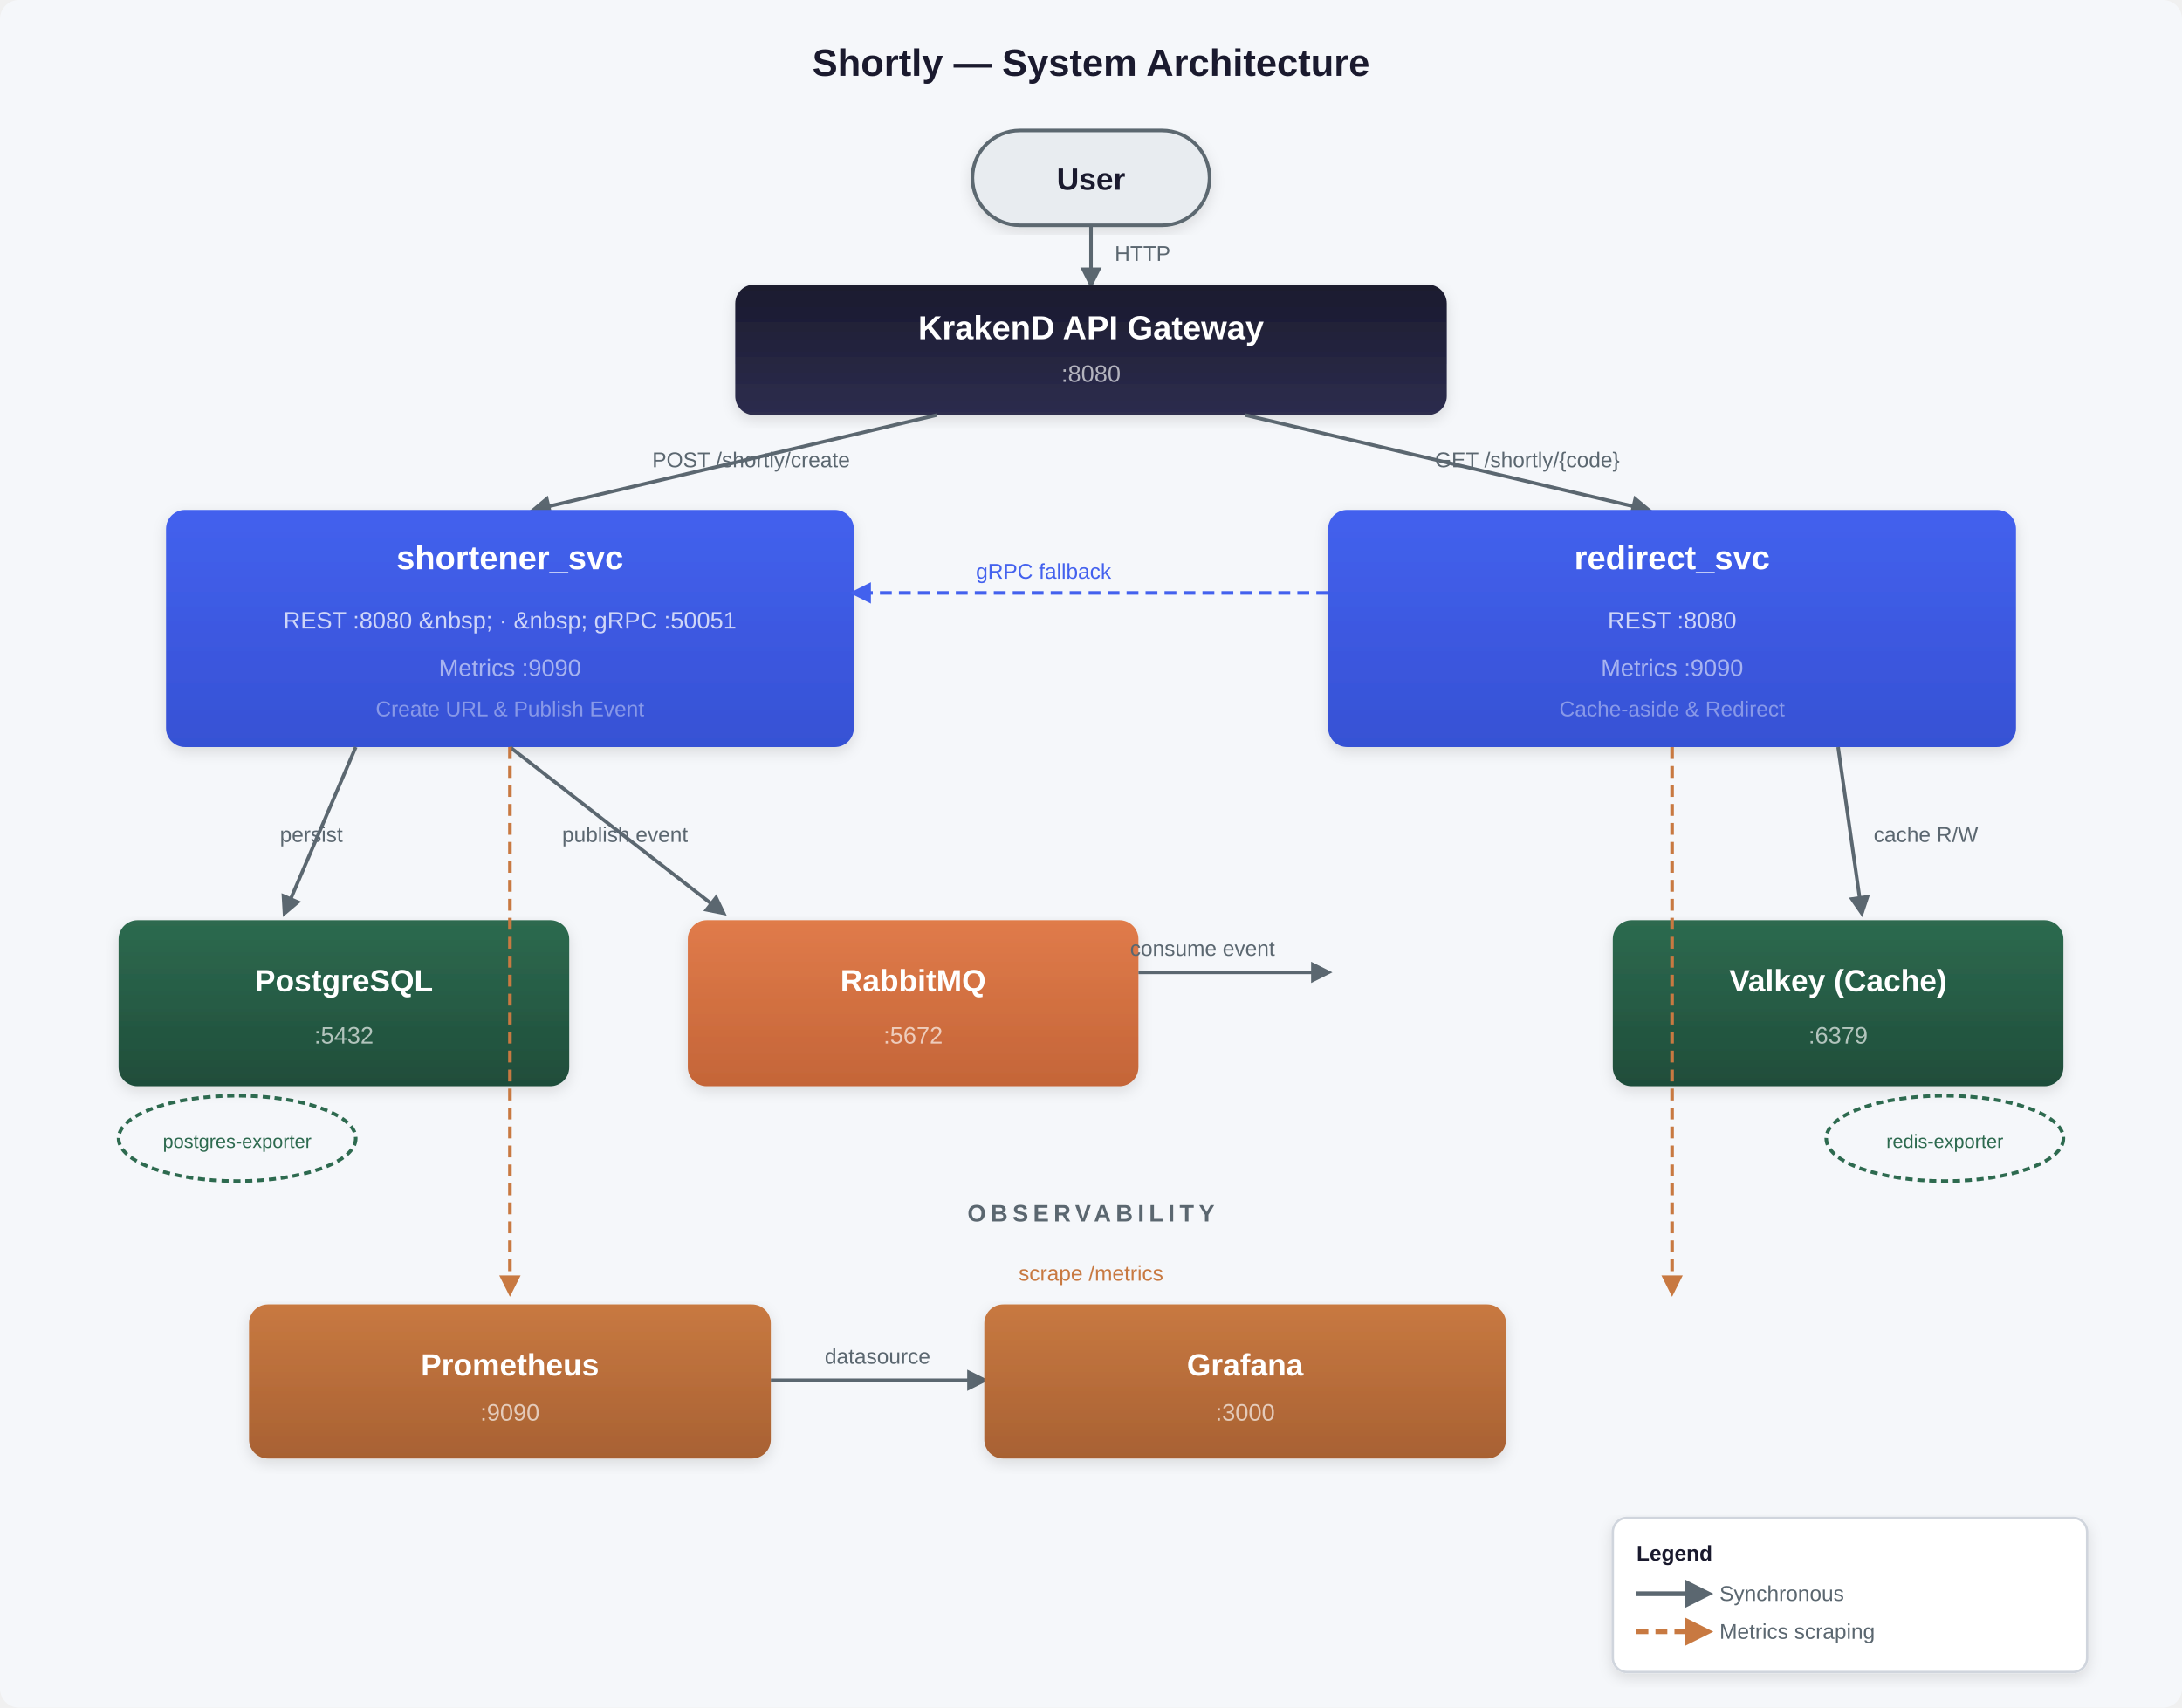
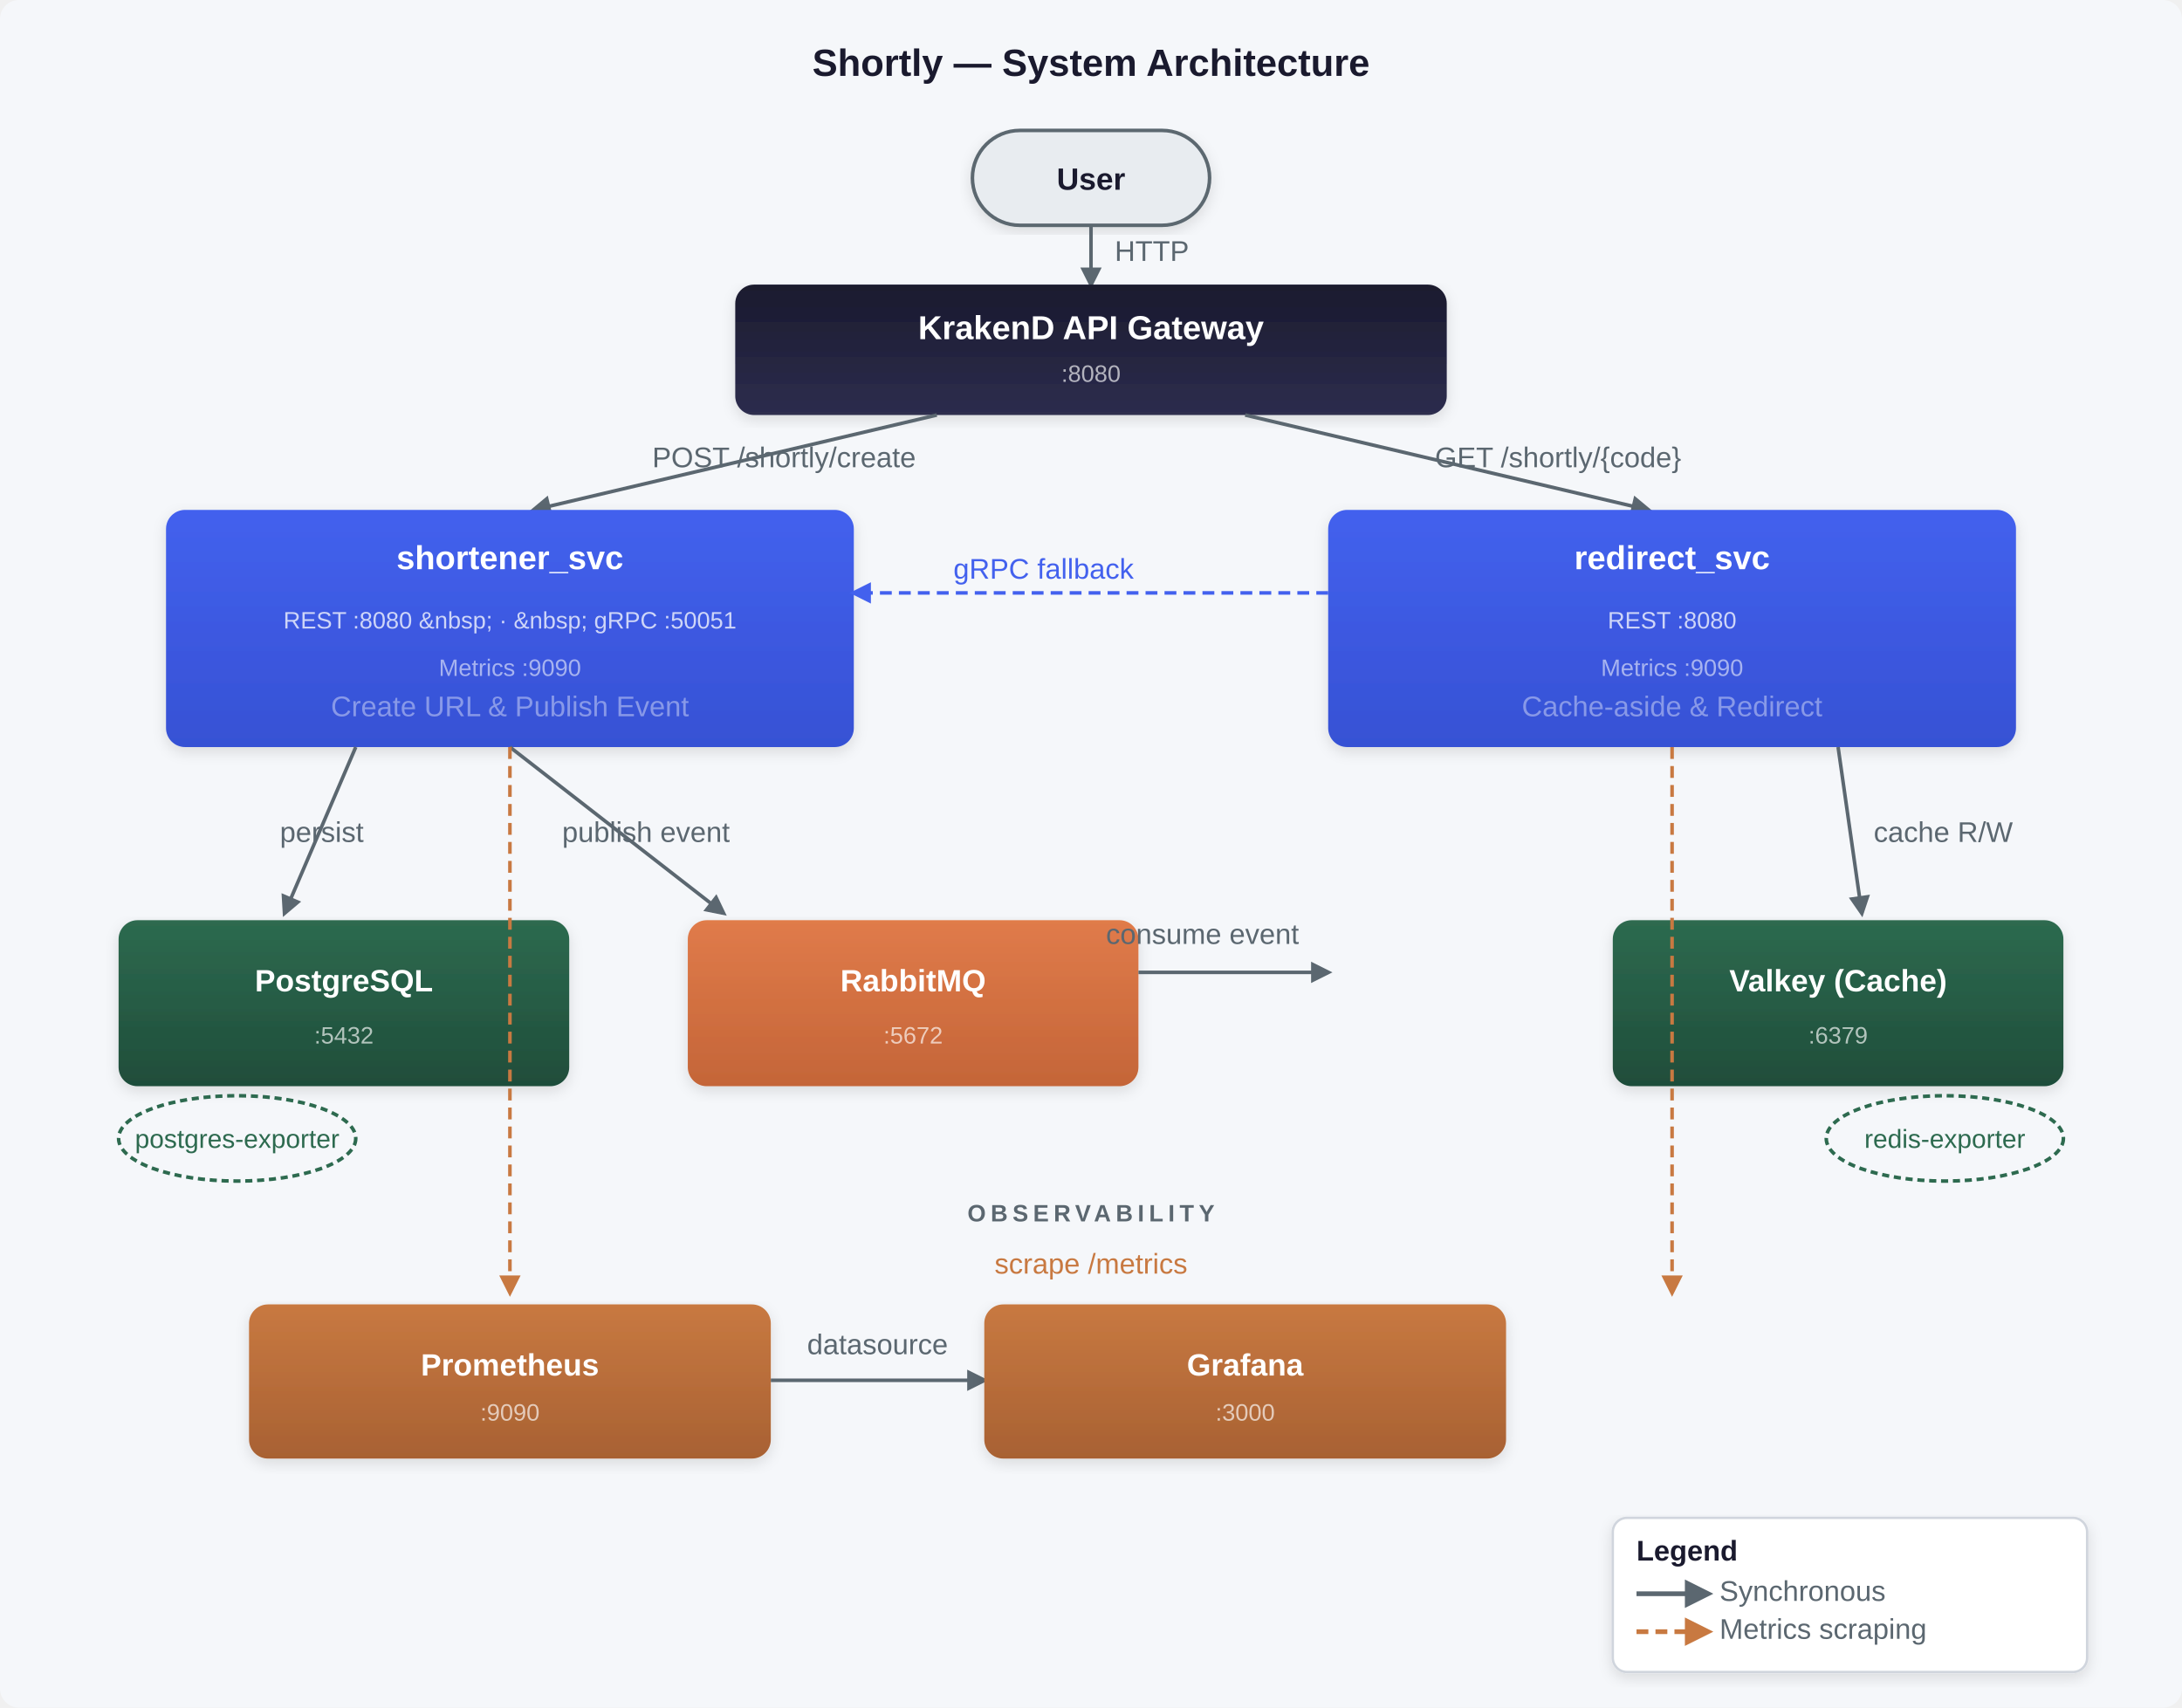
<svg xmlns="http://www.w3.org/2000/svg" viewBox="0 0 920 720" width="100%" height="100%">
  <defs>
    <marker id="arrow" viewBox="0 0 10 10" refX="8" refY="5" markerWidth="6" markerHeight="6" orient="auto">
      <path d="M 0 0 L 10 5 L 0 10 Z" fill="#5B6770" />
    </marker>
    <marker id="arrow-blue" viewBox="0 0 10 10" refX="8" refY="5" markerWidth="6" markerHeight="6" orient="auto">
      <path d="M 0 0 L 10 5 L 0 10 Z" fill="#4361EE" />
    </marker>
    <marker id="arrow-orange" viewBox="0 0 10 10" refX="8" refY="5" markerWidth="6" markerHeight="6" orient="auto">
      <path d="M 0 0 L 10 5 L 0 10 Z" fill="#C87941" />
    </marker>
    <marker id="arrow-green" viewBox="0 0 10 10" refX="8" refY="5" markerWidth="6" markerHeight="6" orient="auto">
      <path d="M 0 0 L 10 5 L 0 10 Z" fill="#2D6A4F" />
    </marker>
    <linearGradient id="gateway-grad" x1="0" y1="0" x2="0" y2="1">
      <stop offset="0%" stop-color="#1A1A2E" />
      <stop offset="100%" stop-color="#2D2D4E" />
    </linearGradient>
    <linearGradient id="svc-grad" x1="0" y1="0" x2="0" y2="1">
      <stop offset="0%" stop-color="#4361EE" />
      <stop offset="100%" stop-color="#3651D4" />
    </linearGradient>
    <linearGradient id="db-grad" x1="0" y1="0" x2="0" y2="1">
      <stop offset="0%" stop-color="#2D6A4F" />
      <stop offset="100%" stop-color="#1F4D3A" />
    </linearGradient>
    <linearGradient id="mon-grad" x1="0" y1="0" x2="0" y2="1">
      <stop offset="0%" stop-color="#C87941" />
      <stop offset="100%" stop-color="#A86133" />
    </linearGradient>
    <linearGradient id="queue-grad" x1="0" y1="0" x2="0" y2="1">
      <stop offset="0%" stop-color="#E07B4A" />
      <stop offset="100%" stop-color="#C46538" />
    </linearGradient>
    <filter id="shadow" x="-5%" y="-5%" width="115%" height="115%">
      <feDropShadow dx="0" dy="2" stdDeviation="3" flood-color="#000" flood-opacity="0.12" />
    </filter>
  </defs>
  <rect width="920" height="720" fill="#F5F7FA" rx="8" />
  <text x="460" y="32" text-anchor="middle" font-family="'Segoe UI', Arial, sans-serif" font-size="16" font-weight="700" fill="#1A1A2E">Shortly — System Architecture</text>
  <rect x="410" y="55" width="100" height="40" rx="20" fill="#E8ECF0" stroke="#5B6770" stroke-width="1.5" filter="url(#shadow)" />
  <text x="460" y="80" text-anchor="middle" font-family="'Segoe UI', Arial, sans-serif" font-size="13" font-weight="600" fill="#1A1A2E">User</text>
  <line x1="460" y1="95" x2="460" y2="120" stroke="#5B6770" stroke-width="1.5" marker-end="url(#arrow)" />
-   <text x="470" y="110" font-family="'Segoe UI', Arial, sans-serif" font-size="9" fill="#5B6770">HTTP</text>
+   <text x="470" y="110" font-family="'Segoe UI', Arial, sans-serif" font-size="12" fill="#5B6770">HTTP</text>
  <rect x="310" y="120" width="300" height="55" rx="8" fill="url(#gateway-grad)" filter="url(#shadow)" />
  <text x="460" y="143" text-anchor="middle" font-family="'Segoe UI', Arial, sans-serif" font-size="14" font-weight="600" fill="#FFFFFF">KrakenD API Gateway</text>
  <text x="460" y="161" text-anchor="middle" font-family="'Segoe UI', Arial, sans-serif" font-size="10" fill="rgba(255,255,255,0.65)">:8080</text>
  <line x1="395" y1="175" x2="225" y2="215" stroke="#5B6770" stroke-width="1.5" marker-end="url(#arrow)" />
-   <text x="275" y="197" font-family="'Segoe UI', Arial, sans-serif" font-size="9" fill="#5B6770">POST /shortly/create</text>
+   <text x="275" y="197" font-family="'Segoe UI', Arial, sans-serif" font-size="12" fill="#5B6770">POST /shortly/create</text>
  <line x1="525" y1="175" x2="695" y2="215" stroke="#5B6770" stroke-width="1.5" marker-end="url(#arrow)" />
-   <text x="605" y="197" font-family="'Segoe UI', Arial, sans-serif" font-size="9" fill="#5B6770">GET /shortly/{code}</text>
+   <text x="605" y="197" font-family="'Segoe UI', Arial, sans-serif" font-size="12" fill="#5B6770">GET /shortly/{code}</text>
  <rect x="70" y="215" width="290" height="100" rx="8" fill="url(#svc-grad)" filter="url(#shadow)" />
  <text x="215" y="240" text-anchor="middle" font-family="'Segoe UI', Arial, sans-serif" font-size="14" font-weight="600" fill="#FFFFFF">shortener_svc</text>
  <text x="215" y="265" text-anchor="middle" font-family="'Segoe UI', Arial, sans-serif" font-size="10" fill="rgba(255,255,255,0.75)">REST :8080 &amp;nbsp; · &amp;nbsp; gRPC :50051</text>
  <text x="215" y="285" text-anchor="middle" font-family="'Segoe UI', Arial, sans-serif" font-size="10" fill="rgba(255,255,255,0.55)">Metrics :9090</text>
-   <text x="215" y="302" text-anchor="middle" font-family="'Segoe UI', Arial, sans-serif" font-size="9" fill="rgba(255,255,255,0.4)">Create URL &amp; Publish Event</text>
+   <text x="215" y="302" text-anchor="middle" font-family="'Segoe UI', Arial, sans-serif" font-size="12" fill="rgba(255,255,255,0.4)">Create URL &amp; Publish Event</text>
  <rect x="560" y="215" width="290" height="100" rx="8" fill="url(#svc-grad)" filter="url(#shadow)" />
  <text x="705" y="240" text-anchor="middle" font-family="'Segoe UI', Arial, sans-serif" font-size="14" font-weight="600" fill="#FFFFFF">redirect_svc</text>
  <text x="705" y="265" text-anchor="middle" font-family="'Segoe UI', Arial, sans-serif" font-size="10" fill="rgba(255,255,255,0.75)">REST :8080</text>
  <text x="705" y="285" text-anchor="middle" font-family="'Segoe UI', Arial, sans-serif" font-size="10" fill="rgba(255,255,255,0.55)">Metrics :9090</text>
-   <text x="705" y="302" text-anchor="middle" font-family="'Segoe UI', Arial, sans-serif" font-size="9" fill="rgba(255,255,255,0.4)">Cache-aside &amp; Redirect</text>
+   <text x="705" y="302" text-anchor="middle" font-family="'Segoe UI', Arial, sans-serif" font-size="12" fill="rgba(255,255,255,0.4)">Cache-aside &amp; Redirect</text>
  <line x1="560" y1="250" x2="360" y2="250" stroke="#4361EE" stroke-width="1.5" stroke-dasharray="5,3" marker-end="url(#arrow-blue)" />
-   <text x="440" y="244" text-anchor="middle" font-family="'Segoe UI', Arial, sans-serif" font-size="9" fill="#4361EE">gRPC fallback</text>
+   <text x="440" y="244" text-anchor="middle" font-family="'Segoe UI', Arial, sans-serif" font-size="12" fill="#4361EE">gRPC fallback</text>
  <line x1="150" y1="315" x2="120" y2="385" stroke="#5B6770" stroke-width="1.5" marker-end="url(#arrow)" />
-   <text x="118" y="355" font-family="'Segoe UI', Arial, sans-serif" font-size="9" fill="#5B6770">persist</text>
+   <text x="118" y="355" font-family="'Segoe UI', Arial, sans-serif" font-size="12" fill="#5B6770">persist</text>
  <rect x="50" y="388" width="190" height="70" rx="8" fill="url(#db-grad)" filter="url(#shadow)" />
  <text x="145" y="418" text-anchor="middle" font-family="'Segoe UI', Arial, sans-serif" font-size="13" font-weight="600" fill="#FFFFFF">PostgreSQL</text>
  <text x="145" y="440" text-anchor="middle" font-family="'Segoe UI', Arial, sans-serif" font-size="10" fill="rgba(255,255,255,0.65)">:5432</text>
  <line x1="215" y1="315" x2="305" y2="385" stroke="#5B6770" stroke-width="1.5" marker-end="url(#arrow)" />
-   <text x="237" y="355" font-family="'Segoe UI', Arial, sans-serif" font-size="9" fill="#5B6770">publish event</text>
+   <text x="237" y="355" font-family="'Segoe UI', Arial, sans-serif" font-size="12" fill="#5B6770">publish event</text>
  <rect x="290" y="388" width="190" height="70" rx="8" fill="url(#queue-grad)" filter="url(#shadow)" />
  <text x="385" y="418" text-anchor="middle" font-family="'Segoe UI', Arial, sans-serif" font-size="13" font-weight="600" fill="#FFFFFF">RabbitMQ</text>
  <text x="385" y="440" text-anchor="middle" font-family="'Segoe UI', Arial, sans-serif" font-size="10" fill="rgba(255,255,255,0.65)">:5672</text>
  <line x1="480" y1="410" x2="560" y2="410" stroke="#5B6770" stroke-width="1.5" marker-end="url(#arrow)" />
-   <text x="507" y="403" text-anchor="middle" font-family="'Segoe UI', Arial, sans-serif" font-size="9" fill="#5B6770">consume event</text>
+   <text x="507" y="398" text-anchor="middle" font-family="'Segoe UI', Arial, sans-serif" font-size="12" fill="#5B6770">consume event</text>
  <line x1="775" y1="315" x2="785" y2="385" stroke="#5B6770" stroke-width="1.5" marker-end="url(#arrow)" />
-   <text x="790" y="355" font-family="'Segoe UI', Arial, sans-serif" font-size="9" fill="#5B6770">cache R/W</text>
+   <text x="790" y="355" font-family="'Segoe UI', Arial, sans-serif" font-size="12" fill="#5B6770">cache R/W</text>
  <rect x="680" y="388" width="190" height="70" rx="8" fill="url(#db-grad)" filter="url(#shadow)" />
  <text x="775" y="418" text-anchor="middle" font-family="'Segoe UI', Arial, sans-serif" font-size="13" font-weight="600" fill="#FFFFFF">Valkey (Cache)</text>
  <text x="775" y="440" text-anchor="middle" font-family="'Segoe UI', Arial, sans-serif" font-size="10" fill="rgba(255,255,255,0.65)">:6379</text>
  <text x="460" y="515" text-anchor="middle" font-family="'Segoe UI', Arial, sans-serif" font-size="10" font-weight="700" fill="#5B6770" letter-spacing="2">OBSERVABILITY</text>
  <line x1="215" y1="315" x2="215" y2="545" stroke="#C87941" stroke-width="1.5" stroke-dasharray="5,3" marker-end="url(#arrow-orange)" />
  <line x1="705" y1="315" x2="705" y2="545" stroke="#C87941" stroke-width="1.5" stroke-dasharray="5,3" marker-end="url(#arrow-orange)" />
-   <text x="460" y="540" text-anchor="middle" font-family="'Segoe UI', Arial, sans-serif" font-size="9" fill="#C87941">scrape /metrics</text>
+   <text x="460" y="537" text-anchor="middle" font-family="'Segoe UI', Arial, sans-serif" font-size="12" fill="#C87941">scrape /metrics</text>
  <rect x="105" y="550" width="220" height="65" rx="8" fill="url(#mon-grad)" filter="url(#shadow)" />
  <text x="215" y="580" text-anchor="middle" font-family="'Segoe UI', Arial, sans-serif" font-size="13" font-weight="600" fill="#FFFFFF">Prometheus</text>
  <text x="215" y="599" text-anchor="middle" font-family="'Segoe UI', Arial, sans-serif" font-size="10" fill="rgba(255,255,255,0.65)">:9090</text>
  <line x1="325" y1="582" x2="415" y2="582" stroke="#5B6770" stroke-width="1.5" marker-end="url(#arrow)" />
-   <text x="370" y="575" text-anchor="middle" font-family="'Segoe UI', Arial, sans-serif" font-size="9" fill="#5B6770">datasource</text>
+   <text x="370" y="571" text-anchor="middle" font-family="'Segoe UI', Arial, sans-serif" font-size="12" fill="#5B6770">datasource</text>
  <rect x="415" y="550" width="220" height="65" rx="8" fill="url(#mon-grad)" filter="url(#shadow)" />
  <text x="525" y="580" text-anchor="middle" font-family="'Segoe UI', Arial, sans-serif" font-size="13" font-weight="600" fill="#FFFFFF">Grafana</text>
  <text x="525" y="599" text-anchor="middle" font-family="'Segoe UI', Arial, sans-serif" font-size="10" fill="rgba(255,255,255,0.65)">:3000</text>
  <ellipse cx="100" cy="480" rx="50" ry="18" fill="none" stroke="#2D6A4F" stroke-width="1.5" stroke-dasharray="3,2" />
-   <text x="100" y="484" text-anchor="middle" font-family="'Segoe UI', Arial, sans-serif" font-size="8" fill="#2D6A4F">postgres-exporter</text>
+   <text x="100" y="484" text-anchor="middle" font-family="'Segoe UI', Arial, sans-serif" font-size="11" fill="#2D6A4F">postgres-exporter</text>
  <ellipse cx="820" cy="480" rx="50" ry="18" fill="none" stroke="#2D6A4F" stroke-width="1.5" stroke-dasharray="3,2" />
-   <text x="820" y="484" text-anchor="middle" font-family="'Segoe UI', Arial, sans-serif" font-size="8" fill="#2D6A4F">redis-exporter</text>
+   <text x="820" y="484" text-anchor="middle" font-family="'Segoe UI', Arial, sans-serif" font-size="11" fill="#2D6A4F">redis-exporter</text>
  <rect x="680" y="640" width="200" height="65" rx="6" fill="#FFFFFF" stroke="#D0D5DD" stroke-width="1" filter="url(#shadow)" />
-   <text x="690" y="658" font-family="'Segoe UI', Arial, sans-serif" font-size="9" font-weight="700" fill="#1A1A2E">Legend</text>
+   <text x="690" y="658" font-family="'Segoe UI', Arial, sans-serif" font-size="12" font-weight="700" fill="#1A1A2E">Legend</text>
  <line x1="690" y1="672" x2="720" y2="672" stroke="#5B6770" stroke-width="2" marker-end="url(#arrow)" />
-   <text x="725" y="675" font-family="'Segoe UI', Arial, sans-serif" font-size="9" fill="#5B6770">Synchronous</text>
+   <text x="725" y="675" font-family="'Segoe UI', Arial, sans-serif" font-size="12" fill="#5B6770">Synchronous</text>
  <line x1="690" y1="688" x2="720" y2="688" stroke="#C87941" stroke-width="2" stroke-dasharray="5,3" marker-end="url(#arrow-orange)" />
-   <text x="725" y="691" font-family="'Segoe UI', Arial, sans-serif" font-size="9" fill="#5B6770">Metrics scraping</text>
+   <text x="725" y="691" font-family="'Segoe UI', Arial, sans-serif" font-size="12" fill="#5B6770">Metrics scraping</text>
</svg>
